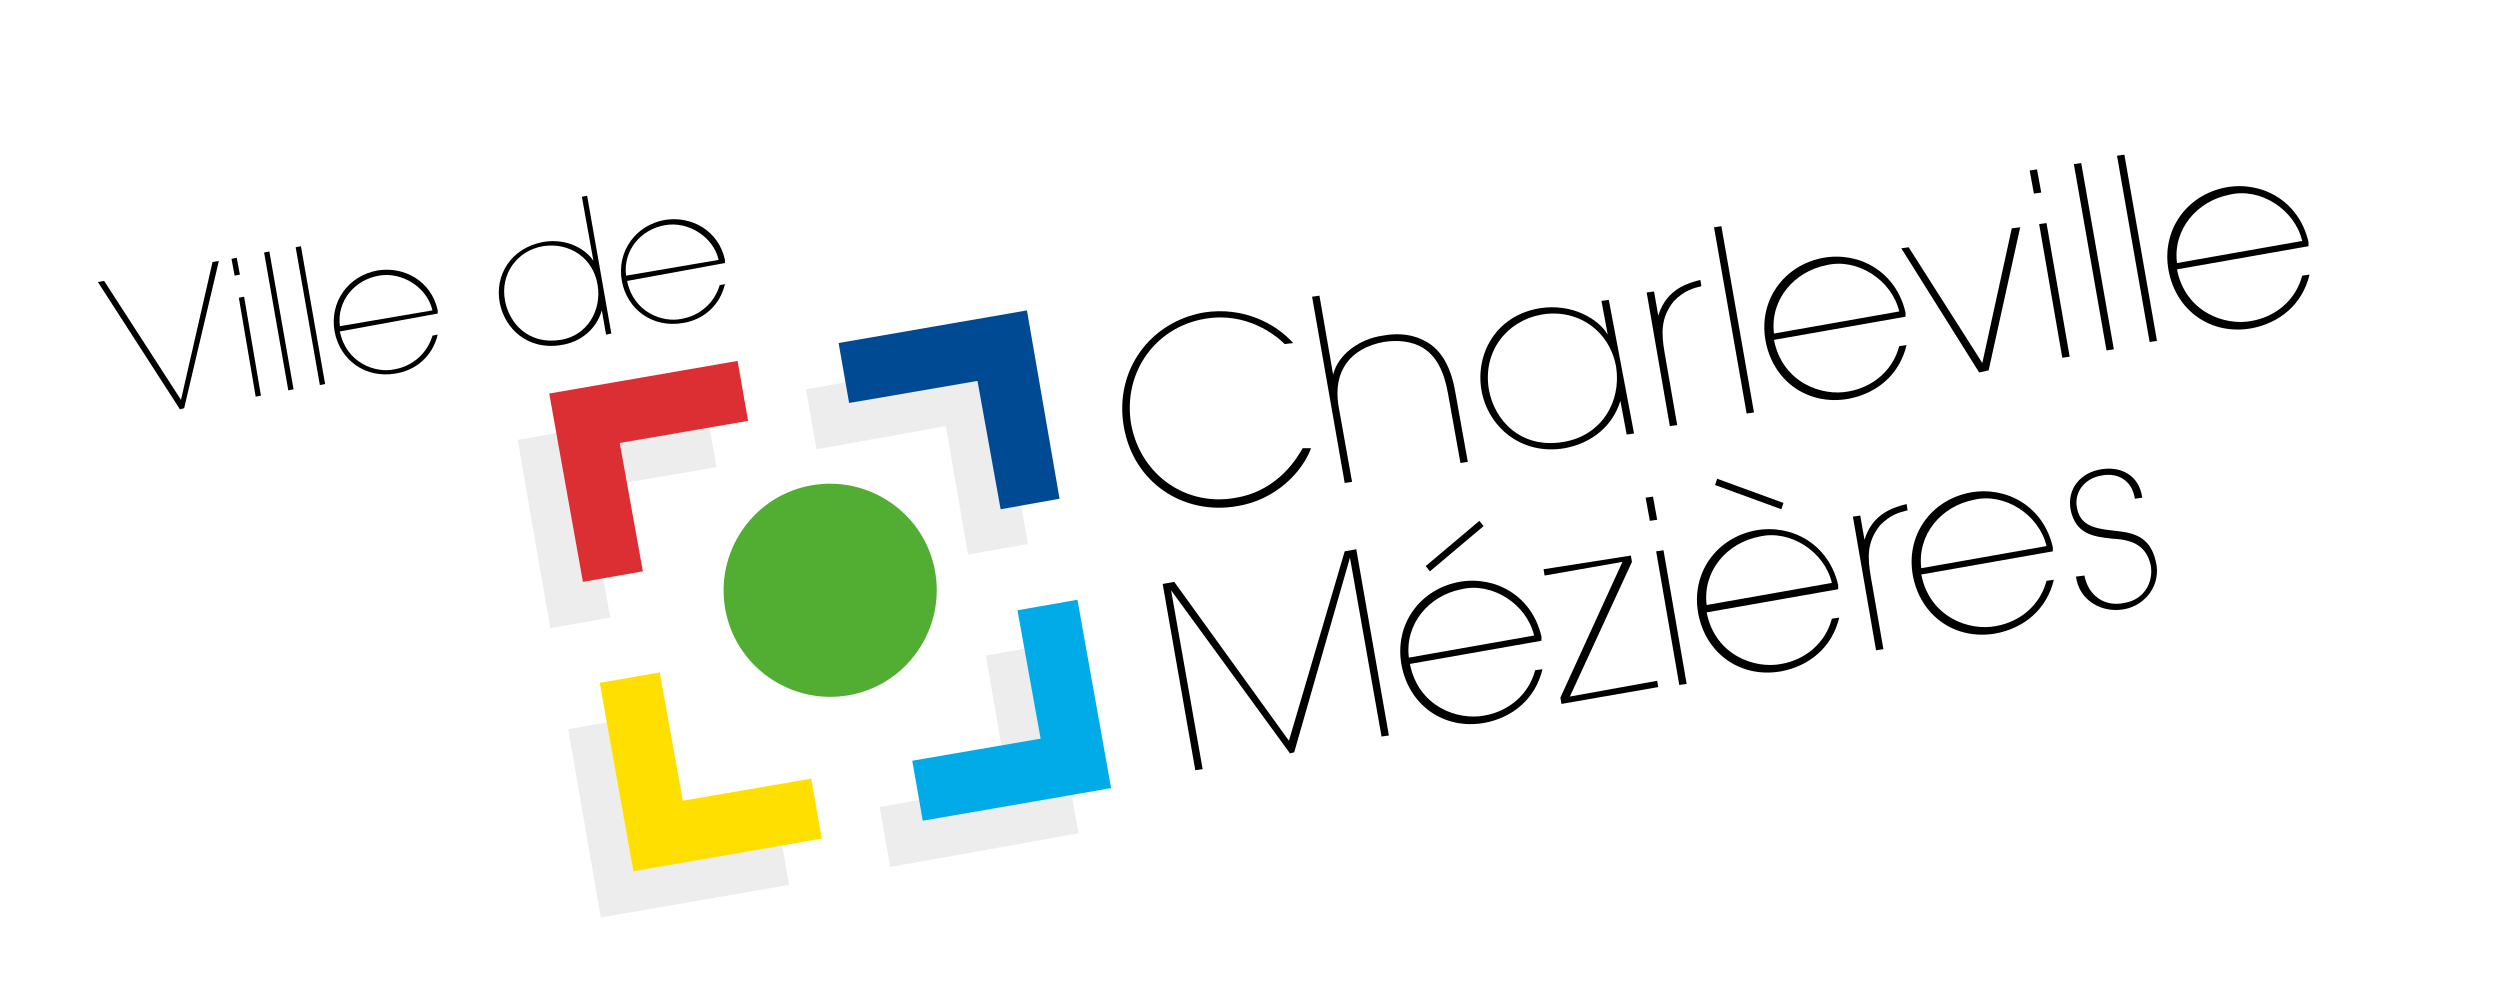
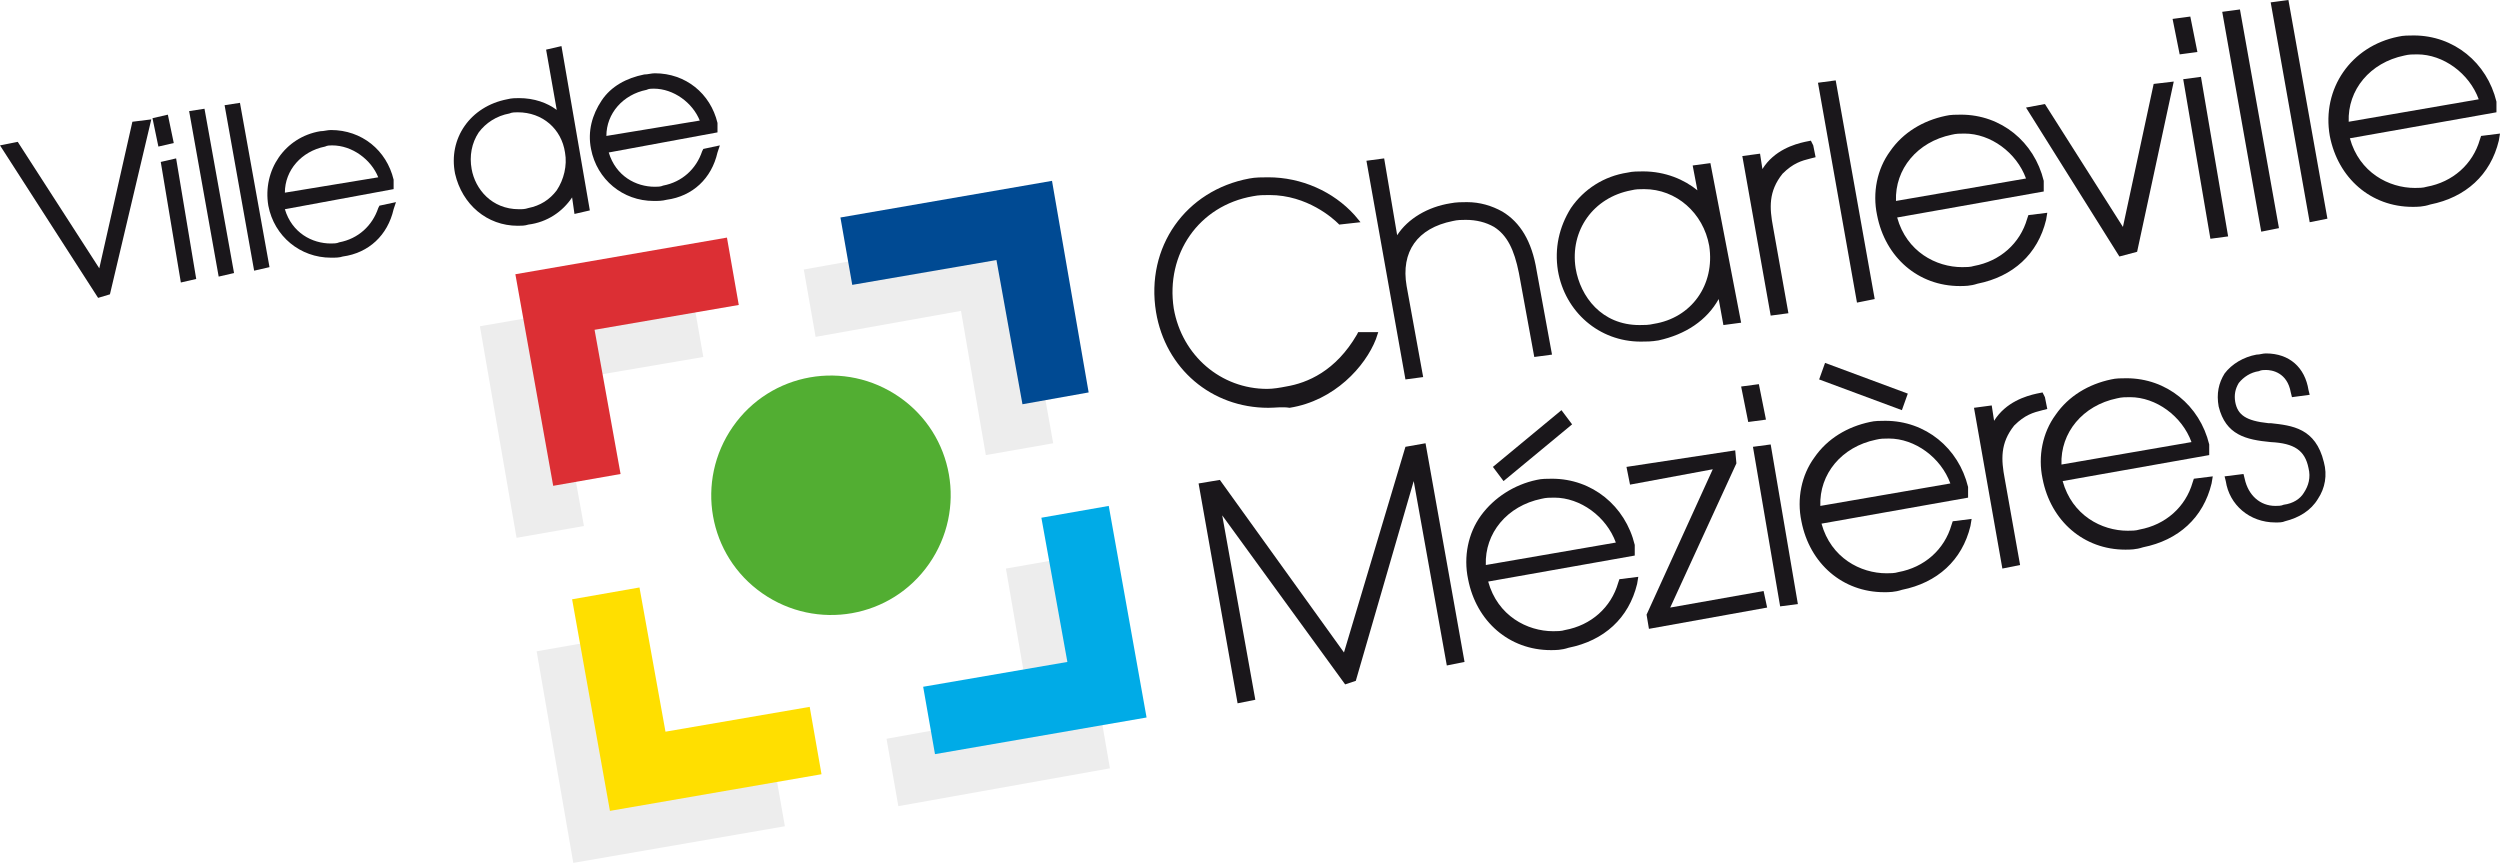
- <svg xmlns="http://www.w3.org/2000/svg" version="1.1" id="Calque_1" x="0px" y="0px" viewBox="0 0 237.6 94.8" style="enable-background:new 0 0 237.6 94.8;" xml:space="preserve">
+ <svg xmlns="http://www.w3.org/2000/svg" version="1.1" id="Calque_1" x="0px" y="0px" viewBox="-169.4 264.7 211.5 73" style="enable-background:new -169.4 264.7 211.5 73;" xml:space="preserve">
  <style type="text/css">
- 	.st0{fill-rule:evenodd;clip-rule:evenodd;fill:#EDEDED;}
- 	.st1{fill-rule:evenodd;clip-rule:evenodd;fill:#DC2F34;}
- 	.st2{fill-rule:evenodd;clip-rule:evenodd;fill:#004A93;}
- 	.st3{fill-rule:evenodd;clip-rule:evenodd;fill:#00ABE7;}
- 	.st4{fill-rule:evenodd;clip-rule:evenodd;fill:#FFDF00;}
- 	.st5{fill-rule:evenodd;clip-rule:evenodd;fill:#52AE32;}
+ 	.st0{fill:#EDEDED;}
+ 	.st1{fill:#DC2F34;}
+ 	.st2{fill:#004A93;}
+ 	.st3{fill:#00ABE7;}
+ 	.st4{fill:#FFDF00;}
+ 	.st5{fill:#1A171B;}
+ 	.st6{fill:#52AE32;}
</style>
  <g>
    <g>
-       <polygon class="st0" points="55.8,46.5 68.1,44.4 67.1,38.7 49.2,41.8 52.3,59.7 58,58.7   " />
-       <polygon class="st0" points="89.9,40.5 92,52.7 97.7,51.7 94.5,33.8 76.6,37 77.6,42.7   " />
-       <polygon class="st0" points="95.8,74.5 83.6,76.7 84.6,82.4 102.5,79.2 99.4,61.3 93.7,62.3   " />
-       <polygon class="st0" points="61.8,80.5 59.7,68.3 54,69.3 57.1,87.2 75,84.1 74,78.4   " />
+       <polygon class="st0" points="-122.2,297 -109.9,294.9 -110.9,289.2 -128.8,292.3 -125.7,310.2 -120,309.2   " />
+       <polygon class="st0" points="-88.1,291 -86,303.2 -80.3,302.2 -83.5,284.3 -101.4,287.5 -100.4,293.2   " />
+       <polygon class="st0" points="-82.2,325 -94.4,327.2 -93.4,332.9 -75.5,329.7 -78.6,311.8 -84.3,312.8   " />
+       <polygon class="st0" points="-116.2,331 -118.3,318.8 -124,319.8 -120.9,337.7 -103,334.6 -104,328.9   " />
    </g>
-     <polygon class="st1" points="58.9,42.1 71.1,40 70.1,34.3 52.2,37.4 55.4,55.3 61.1,54.3  " />
-     <polygon class="st2" points="92.9,36.2 95.1,48.4 100.7,47.4 97.6,29.5 79.7,32.6 80.7,38.3  " />
-     <polygon class="st3" points="98.9,70.2 86.7,72.3 87.7,78 105.6,74.9 102.4,57 96.7,58  " />
-     <polygon class="st4" points="64.9,76.1 62.7,63.9 57,64.9 60.2,82.8 78.1,79.7 77.1,74  " />
+     <polygon class="st1" points="-119.1,292.6 -106.9,290.5 -107.9,284.8 -125.8,287.9 -122.6,305.8 -116.9,304.8  " />
+     <polygon class="st2" points="-85.1,286.7 -82.9,298.9 -77.3,297.9 -80.4,280 -98.3,283.1 -97.3,288.8  " />
+     <polygon class="st3" points="-79.1,320.7 -91.3,322.8 -90.3,328.5 -72.4,325.4 -75.6,307.5 -81.3,308.5  " />
+     <polygon class="st4" points="-113.1,326.6 -115.3,314.4 -121,315.4 -117.8,333.3 -99.9,330.2 -100.9,324.5  " />
    <g>
-       <path d="M124.6,42.6c-0.8,2.2-3.3,4.9-7,5.5c-5.1,0.9-9.9-2.2-10.8-7.6c-0.9-5.3,2.5-9.9,7.6-10.8c3.8-0.6,6.9,1.1,8.5,2.9    l-0.8,0.1c-0.8-0.8-3.6-3.1-7.6-2.4c-4.7,0.8-7.8,5.1-7,10c0.9,4.9,5.3,7.9,10,7c4.1-0.7,5.9-4,6.3-4.7L124.6,42.6z" />
-       <path d="M126.7,35.6L126.7,35.6c0.5-2,2.6-3.4,4.7-3.7c1.6-0.3,3-0.1,4.2,0.6c1.4,0.8,2.3,2.4,2.7,4.7l1.2,6.7l-0.7,0.1l-1.2-6.7    c-0.4-2.2-1.2-3.5-2.3-4.2c-1.1-0.7-2.5-0.8-3.8-0.6c-3.2,0.6-4.8,2.8-4.3,6l1.3,7.3l-0.7,0.1l-3.1-17.7l0.7-0.1L126.7,35.6z" />
-       <path d="M155.3,41.2l-0.7,0.1l-0.6-3.2l0,0c-0.7,2.3-2.6,4-5.3,4.5c-4.2,0.7-7.3-2.1-7.9-5.5c-0.6-3.5,1.4-7.1,5.5-7.8    c3.1-0.5,5.6,1,6.5,2.5l0,0l-0.6-3.2l0.7-0.1L155.3,41.2z M153.6,34.9c-0.6-3.5-3.7-5.6-7.1-5c-3.3,0.6-5.6,3.5-5,7.1    c0.5,2.9,3,5.7,7.1,5C152.2,41.4,154.1,38.2,153.6,34.9z" />
-       <path d="M157.6,30L157.6,30c0.8-2.6,2.9-3.1,4-3.4l0.1,0.6c-0.8,0.2-1.6,0.4-2.6,1.4c-1.3,1.6-1.2,3.1-0.9,4.9l1.2,6.9l-0.7,0.1    l-2.2-12.7l0.7-0.1L157.6,30z" />
-       <path d="M166.7,39.2l-0.7,0.1l-3.1-17.7l0.7-0.1L166.7,39.2z" />
-       <path d="M168.6,32.3c0.8,4.1,4.6,5.4,7.1,4.9c2.3-0.4,4.2-2,4.8-4.3l0.7-0.1c-0.7,2.9-2.9,4.6-5.5,5.1c-3.9,0.7-7.2-1.7-7.9-5.5    l0,0c-0.7-3.8,1.7-7.2,5.5-7.9c3.4-0.6,6.9,1.3,7.8,5.2l0,0.4L168.6,32.3z M180.5,29.6c-0.7-3-4-5.1-6.9-4.4    c-3.1,0.6-5.4,3.3-5,6.5L180.5,29.6z" />
-       <path d="M180.7,23.6l0.7-0.1l7,11l2.8-12.8l0.8-0.1l-3,13.6l-0.9,0.2L180.7,23.6z" />
-       <path d="M194,18.3l-0.7,0.1l-0.4-2.2l0.7-0.1L194,18.3z M196.7,33.9L196,34l-2.2-12.7l0.7-0.1L196.7,33.9z" />
-       <path d="M200.9,33.2l-0.7,0.1l-3.1-17.7l0.7-0.1L200.9,33.2z" />
-       <path d="M205,32.4l-0.7,0.1l-3.1-17.7l0.7-0.1L205,32.4z" />
-       <path d="M206.9,25.6c0.8,4.1,4.6,5.4,7.1,4.9c2.3-0.4,4.2-2,4.8-4.3l0.7-0.1c-0.7,2.9-2.9,4.6-5.5,5.1c-3.9,0.7-7.2-1.7-7.9-5.5    l0,0c-0.7-3.8,1.7-7.2,5.5-7.9c3.4-0.6,6.9,1.3,7.8,5.2l0,0.4L206.9,25.6z M218.8,22.9c-0.7-3-4-5.1-6.9-4.4    c-3.1,0.6-5.4,3.3-5,6.5L218.8,22.9z" />
-       <path d="M122.5,70.4l5.3-18l1.1-0.2l3.1,17.7l-0.7,0.1l-3-17l0,0l0,0l0,0l-5.3,18.5l-0.4,0.1l-11.3-15.5l0,0l3,17l-0.7,0.1    l-3.1-17.7l1.1-0.2L122.5,70.4z" />
-       <path d="M134,63.1c0.8,4.1,4.6,5.4,7.1,4.9c2.3-0.4,4.2-2,4.8-4.3l0.7-0.1c-0.7,2.9-2.9,4.6-5.5,5.1c-3.9,0.7-7.2-1.7-7.9-5.5l0,0    c-0.7-3.8,1.7-7.2,5.5-7.9c3.4-0.6,6.9,1.3,7.8,5.2l0,0.4L134,63.1z M145.8,60.4c-0.7-3-4-5.1-6.9-4.4c-3.1,0.6-5.4,3.3-5,6.5    L145.8,60.4z M140.6,49.5L141,50l-5.1,4.3l-0.4-0.5L140.6,49.5z" />
-       <path d="M155,52.8l0.1,0.6l-5.9,12.8l8.3-1.5l0.1,0.6l-9.2,1.6l-0.1-0.6l5.9-12.9l-7.4,1.3l-0.1-0.6L155,52.8z" />
-       <path d="M157.5,49.4l-0.7,0.1l-0.4-2.2l0.7-0.1L157.5,49.4z M160.3,65l-0.7,0.1l-2.2-12.7l0.7-0.1L160.3,65z" />
-       <path d="M162.2,58.2c0.8,4.1,4.6,5.4,7.1,4.9c2.3-0.4,4.2-2,4.8-4.3l0.7-0.1c-0.7,2.9-2.9,4.6-5.5,5.1c-3.9,0.7-7.2-1.7-7.9-5.5    l0,0c-0.7-3.8,1.7-7.2,5.5-7.9c3.4-0.6,6.9,1.3,7.8,5.2l0,0.4L162.2,58.2z M174.1,55.4c-0.7-3-4-5.1-6.9-4.4    c-3.1,0.6-5.4,3.3-5,6.5L174.1,55.4z M169.5,47.8l-0.2,0.6l-6.3-2.3l0.2-0.6L169.5,47.8z" />
-       <path d="M177.2,51.3L177.2,51.3c0.8-2.6,2.9-3.1,4-3.4l0.1,0.6c-0.8,0.2-1.6,0.4-2.6,1.4c-1.3,1.6-1.2,3.1-0.9,4.9l1.2,6.9    l-0.7,0.1l-2.2-12.7l0.7-0.1L177.2,51.3z" />
-       <path d="M182.6,54.6c0.8,4.1,4.6,5.4,7.1,4.9c2.3-0.4,4.2-2,4.8-4.3l0.7-0.1c-0.7,2.9-2.9,4.6-5.5,5.1c-3.9,0.7-7.2-1.7-7.9-5.5    l0,0c-0.7-3.8,1.7-7.2,5.5-7.9c3.4-0.6,6.9,1.3,7.8,5.2l0,0.4L182.6,54.6z M194.5,51.9c-0.7-3-4-5.1-6.9-4.4    c-3.1,0.6-5.4,3.3-5,6.5L194.5,51.9z" />
-       <path d="M198.1,54.7c0.4,2,2,3,3.8,2.6c1.9-0.3,2.8-2,2.5-3.6c-0.4-1.7-1.5-2.4-3.6-2.5c-2-0.2-3.5-0.5-4-2.7    c-0.4-2.1,1-3.6,2.9-3.9c1.8-0.3,3.6,0.5,3.9,2.7l-0.7,0.1c-0.3-1.9-1.8-2.5-3.2-2.2c-1.7,0.3-2.6,1.7-2.3,3.1    c0.3,1.5,1.4,1.9,3.2,2.1c1.8,0.2,3.7,0.3,4.3,3c0.5,2.1-0.9,4.1-3,4.5c-2.1,0.4-4.3-0.8-4.6-3.1L198.1,54.7z" />
+       <path class="st5" d="M-62.1,299.2c-4.8,0-8.7-3.3-9.5-8.1c-0.9-5.5,2.5-10.3,7.9-11.3c0.5-0.1,1.1-0.1,1.6-0.1    c2.8,0,5.5,1.2,7.3,3.2l0.5,0.6l-1.8,0.2l-0.1-0.1c-0.4-0.4-2.6-2.4-5.8-2.4c-0.5,0-0.9,0-1.4,0.1c-4.6,0.8-7.4,4.9-6.7,9.5    c0.7,4,4,6.8,7.9,6.8c0.5,0,1.1-0.1,1.6-0.2c1.8-0.3,4.2-1.3,6-4.4l0.1-0.2l0.3,0h1.4l-0.2,0.6c-0.9,2.3-3.5,5.2-7.3,5.8    C-60.9,299.1-61.5,299.2-62.1,299.2z" />
+       <path class="st5" d="M-53.4,293.1c-0.8,2.2-3.3,4.9-7,5.5c-5.1,0.9-9.9-2.2-10.8-7.6c-0.9-5.3,2.5-9.9,7.6-10.8    c3.8-0.6,6.9,1.1,8.5,2.9l-0.8,0.1c-0.8-0.8-3.6-3.1-7.6-2.4c-4.7,0.8-7.8,5.1-7,10c0.9,4.9,5.3,7.9,10,7c4.1-0.7,5.9-4,6.3-4.7    H-53.4z" />
+       <path class="st5" d="M-53.8,278.3l1.5-0.2l1.1,6.5c0.9-1.4,2.6-2.4,4.5-2.7c0.5-0.1,1-0.1,1.4-0.1c1.1,0,2.1,0.3,3,0.8    c1.5,0.9,2.5,2.5,2.9,5l1.3,7.1l-1.5,0.2l-1.3-7.1c-0.4-2-1-3.2-2.1-3.9c-0.7-0.4-1.5-0.6-2.4-0.6c-0.3,0-0.7,0-1.1,0.1    c-3,0.6-4.4,2.6-3.9,5.5l1.4,7.7l-1.5,0.2L-53.8,278.3z" />
+       <path class="st5" d="M-51.3,286.1L-51.3,286.1c0.5-2,2.6-3.4,4.7-3.7c1.6-0.3,3-0.1,4.2,0.6c1.4,0.8,2.3,2.4,2.7,4.7l1.2,6.7    l-0.7,0.1l-1.2-6.7c-0.4-2.2-1.2-3.5-2.3-4.2c-1.1-0.7-2.5-0.8-3.8-0.6c-3.2,0.6-4.8,2.8-4.3,6l1.3,7.3l-0.7,0.1l-3.1-17.7    l0.7-0.1L-51.3,286.1z" />
+       <path class="st5" d="M-30.6,293.6c-3.5,0-6.4-2.5-7-6c-0.3-1.9,0.1-3.7,1.1-5.3c1.1-1.6,2.8-2.7,4.8-3c0.4-0.1,0.9-0.1,1.3-0.1    c1.9,0,3.5,0.7,4.6,1.6l-0.4-2.1l1.5-0.2l2.6,13.5l-1.5,0.2l-0.4-2.2c-1,1.8-2.8,3-5.1,3.5C-29.7,293.6-30.1,293.6-30.6,293.6z     M-30.3,280.7c-0.4,0-0.7,0-1.1,0.1c-3.2,0.6-5.2,3.4-4.7,6.6c0.4,2.4,2.2,4.8,5.4,4.8c0,0,0,0,0,0c0.4,0,0.8,0,1.2-0.1    c3.2-0.5,5.2-3.3,4.7-6.6C-25.3,282.7-27.6,280.7-30.3,280.7z" />
+       <path class="st5" d="M-22.7,291.7l-0.7,0.1l-0.6-3.2l0,0c-0.7,2.3-2.6,4-5.3,4.5c-4.2,0.7-7.3-2.1-7.9-5.5    c-0.6-3.5,1.4-7.1,5.5-7.8c3.1-0.5,5.6,1,6.5,2.5l0,0l-0.6-3.2l0.7-0.1L-22.7,291.7z M-24.4,285.4c-0.6-3.5-3.7-5.6-7.1-5    c-3.3,0.6-5.6,3.5-5,7.1c0.5,2.9,3,5.7,7.1,5C-25.8,291.9-23.9,288.7-24.4,285.4z" />
+       <path class="st5" d="M-22,277.9l1.5-0.2l0.2,1.3c1-1.6,2.7-2.1,3.6-2.3l0.5-0.1l0.2,0.4l0.2,1l-0.4,0.1c-0.8,0.2-1.5,0.4-2.4,1.3    c-1.2,1.5-1.1,2.9-0.8,4.5l1.3,7.3l-1.5,0.2L-22,277.9z" />
+       <path class="st5" d="M-20.4,280.5L-20.4,280.5c0.8-2.6,2.9-3.1,4-3.4l0.1,0.6c-0.8,0.2-1.6,0.4-2.6,1.4c-1.3,1.6-1.2,3.1-0.9,4.9    l1.2,6.9l-0.7,0.1l-2.2-12.7l0.7-0.1L-20.4,280.5z" />
+       <polygon class="st5" points="-15.6,271.7 -14.1,271.5 -10.8,290 -12.3,290.3   " />
+       <path class="st5" d="M-11.3,289.7l-0.7,0.1l-3.1-17.7l0.7-0.1L-11.3,289.7z" />
+       <path class="st5" d="M-3.6,288.9c-3.5,0-6.3-2.4-7-6c-0.4-1.9,0-3.9,1.1-5.4c1.1-1.6,2.8-2.6,4.7-3c0.4-0.1,0.9-0.1,1.3-0.1    c3.4,0,6.2,2.3,7,5.6l0,0.5v0.4l-12.4,2.2c0.8,2.9,3.3,4.2,5.5,4.2c0,0,0,0,0,0c0.3,0,0.7,0,1-0.1c2.2-0.4,3.9-1.9,4.5-4l0.1-0.3    l1.6-0.2l-0.1,0.6c-0.7,2.9-2.8,4.8-5.8,5.4C-2.7,288.9-3.2,288.9-3.6,288.9z M-3.2,276c-0.4,0-0.7,0-1.1,0.1    c-2.9,0.6-4.8,2.9-4.7,5.6l11-1.9C1.2,277.6-1,276-3.2,276z" />
+       <path class="st5" d="M-9.4,282.8c0.8,4.1,4.6,5.4,7.1,4.9c2.3-0.4,4.2-2,4.8-4.3l0.7-0.1c-0.7,2.9-2.9,4.6-5.5,5.1    c-3.9,0.7-7.2-1.7-7.9-5.5l0,0c-0.7-3.8,1.7-7.2,5.5-7.9c3.4-0.6,6.9,1.3,7.8,5.2v0.4L-9.4,282.8z M2.5,280.1    c-0.7-3-4-5.1-6.9-4.4c-3.1,0.6-5.4,3.3-5,6.5L2.5,280.1z" />
+       <polygon class="st5" points="2,273.8 3.6,273.5 10.2,283.9 12.8,271.8 14.5,271.6 11.4,286 9.9,286.4   " />
+       <path class="st5" d="M2.7,274.1l0.7-0.1l7,11l2.8-12.8l0.8-0.1l-3,13.6l-0.9,0.2L2.7,274.1z" />
+       <path class="st5" d="M15.3,271.4l1.5-0.2l2.3,13.5l-1.5,0.2L15.3,271.4z M14.4,266.3l1.5-0.2l0.6,3l-1.5,0.2L14.4,266.3z" />
+       <path class="st5" d="M16,268.8l-0.7,0.1l-0.4-2.2l0.7-0.1L16,268.8z M18.7,284.4l-0.7,0.1l-2.2-12.7l0.7-0.1L18.7,284.4z" />
+       <polygon class="st5" points="18.6,265.7 20.1,265.5 23.4,284 21.9,284.3   " />
+       <path class="st5" d="M22.9,283.7l-0.7,0.1l-3.1-17.7l0.7-0.1L22.9,283.7z" />
+       <polygon class="st5" points="22.7,264.9 24.2,264.7 27.5,283.2 26,283.5   " />
+       <path class="st5" d="M27,282.9l-0.7,0.1l-3.1-17.7l0.7-0.1L27,282.9z" />
+       <path class="st5" d="M34.7,282.2c-3.5,0-6.3-2.4-7-6c-0.7-4,1.8-7.6,5.8-8.4c0.4-0.1,0.9-0.1,1.3-0.1c3.4,0,6.2,2.3,7,5.6l0,0.5    v0.4l-12.4,2.2c0.8,2.9,3.3,4.2,5.5,4.2c0,0,0,0,0,0c0.3,0,0.7,0,1-0.1c2.2-0.4,3.9-1.9,4.5-4l0.1-0.3l1.6-0.2l-0.1,0.6    c-0.7,2.9-2.8,4.8-5.8,5.4C35.6,282.2,35.1,282.2,34.7,282.2z M35.1,269.3c-0.4,0-0.7,0-1.1,0.1c-2.9,0.6-4.8,2.9-4.7,5.6l11-1.9    C39.5,270.9,37.3,269.3,35.1,269.3z" />
+       <path class="st5" d="M28.9,276.1c0.8,4.1,4.6,5.4,7.1,4.9c2.3-0.4,4.2-2,4.8-4.3l0.7-0.1c-0.7,2.9-2.9,4.6-5.5,5.1    c-3.9,0.7-7.2-1.7-7.9-5.5l0,0c-0.7-3.8,1.7-7.2,5.5-7.9c3.4-0.6,6.9,1.3,7.8,5.2v0.4L28.9,276.1z M40.8,273.4    c-0.7-3-4-5.1-6.9-4.4c-3.1,0.6-5.4,3.3-5,6.5L40.8,273.4z" />
+       <polygon class="st5" points="-68,305.6 -66.2,305.3 -55.7,319.9 -50.5,302.5 -48.8,302.2 -45.5,320.7 -47,321 -49.8,305.4     -54.7,322.3 -55.6,322.6 -66,308.3 -63.2,323.9 -64.7,324.2   " />
+       <path class="st5" d="M-55.5,320.9l5.3-18l1.1-0.2l3.1,17.7l-0.7,0.1l-3-17l0,0l0,0l0,0L-55,322l-0.4,0.1l-11.3-15.5l0,0l3,17    l-0.7,0.1l-3.1-17.7l1.1-0.2L-55.5,320.9z" />
+       <path class="st5" d="M-38.2,319.7c-3.5,0-6.3-2.4-7-6c-0.4-1.9,0-3.9,1.1-5.4c1.1-1.5,2.8-2.6,4.7-3c0.4-0.1,0.9-0.1,1.3-0.1    c3.4,0,6.2,2.3,7,5.6l0,0.5v0.4l-12.4,2.2c0.8,2.9,3.3,4.2,5.5,4.2c0,0,0,0,0,0c0.3,0,0.7,0,1-0.1c2.2-0.4,3.9-1.9,4.5-4l0.1-0.3    l1.6-0.2l-0.1,0.6c-0.7,2.9-2.8,4.8-5.8,5.4C-37.3,319.7-37.8,319.7-38.2,319.7z M-37.9,306.8c-0.4,0-0.7,0-1.1,0.1    c-2.9,0.6-4.8,2.9-4.7,5.6l11-1.9C-33.5,308.4-35.7,306.8-37.9,306.8z M-43.1,304.2l5.8-4.8l0.9,1.2l-5.8,4.8L-43.1,304.2z" />
+       <path class="st5" d="M-44,313.6c0.8,4.1,4.6,5.4,7.1,4.9c2.3-0.4,4.2-2,4.8-4.3l0.7-0.1c-0.7,2.9-2.9,4.6-5.5,5.1    c-3.9,0.7-7.2-1.7-7.9-5.5l0,0c-0.7-3.8,1.7-7.2,5.5-7.9c3.4-0.6,6.9,1.3,7.8,5.2v0.4L-44,313.6z M-32.2,310.9    c-0.7-3-4-5.1-6.9-4.4c-3.1,0.6-5.4,3.3-5,6.5L-32.2,310.9z M-37.4,300l0.4,0.5l-5.1,4.3l-0.4-0.5L-37.4,300z" />
+       <polygon class="st5" points="-30.1,316.7 -24.5,304.4 -31.5,305.7 -31.8,304.2 -22.6,302.8 -22.5,303.9 -28.1,316.1 -20.2,314.7     -19.9,316.1 -29.9,317.9   " />
+       <path class="st5" d="M-23,303.3l0.1,0.6l-5.9,12.8l8.3-1.5l0.1,0.6l-9.2,1.6l-0.1-0.6l5.9-12.9l-7.4,1.3l-0.1-0.6L-23,303.3z" />
+       <path class="st5" d="M-21.1,302.5l1.5-0.2l2.3,13.5l-1.5,0.2L-21.1,302.5z M-22.1,297.4l1.5-0.2l0.6,3l-1.5,0.2L-22.1,297.4z" />
+       <path class="st5" d="M-20.5,299.9l-0.7,0.1l-0.4-2.2l0.7-0.1L-20.5,299.9z M-17.7,315.5l-0.7,0.1l-2.2-12.7l0.7-0.1L-17.7,315.5z" />
+       <path class="st5" d="M-10,314.8c-3.5,0-6.3-2.4-7-6c-0.4-1.9,0-3.9,1.1-5.4c1.1-1.6,2.8-2.6,4.7-3c0.4-0.1,0.9-0.1,1.3-0.1    c3.4,0,6.2,2.3,7,5.6l0,0.5v0.4l-12.4,2.2c0.8,2.9,3.3,4.2,5.5,4.2l0,0c0.3,0,0.7,0,1-0.1c2.2-0.4,3.9-1.9,4.5-4l0.1-0.3l1.6-0.2    l-0.1,0.6c-0.7,2.9-2.8,4.8-5.8,5.4C-9.1,314.8-9.6,314.8-10,314.8z M-9.6,301.8c-0.4,0-0.7,0-1.1,0.1c-2.9,0.6-4.8,2.9-4.7,5.6    l11-1.9C-5.2,303.4-7.4,301.8-9.6,301.8z M-15.5,296.8l0.5-1.4L-8,298l-0.5,1.4L-15.5,296.8z" />
+       <path class="st5" d="M-15.8,308.7c0.8,4.1,4.6,5.4,7.1,4.9c2.3-0.4,4.2-2,4.8-4.3l0.7-0.1c-0.7,2.9-2.9,4.6-5.5,5.1    c-3.9,0.7-7.2-1.7-7.9-5.5l0,0c-0.7-3.8,1.7-7.2,5.5-7.9c3.4-0.6,6.9,1.3,7.8,5.2v0.4L-15.8,308.7z M-3.9,305.9    c-0.7-3-4-5.1-6.9-4.4c-3.1,0.6-5.4,3.3-5,6.5L-3.9,305.9z M-8.5,298.3l-0.2,0.6l-6.3-2.3l0.2-0.6L-8.5,298.3z" />
+       <path class="st5" d="M-2.4,299.2l1.5-0.2l0.2,1.3c1-1.6,2.7-2.1,3.6-2.3l0.5-0.1l0.2,0.4l0.2,1l-0.4,0.1c-0.8,0.2-1.5,0.4-2.4,1.3    c-1.2,1.5-1.1,2.9-0.8,4.5l1.3,7.3L0,312.8L-2.4,299.2z" />
+       <path class="st5" d="M-0.8,301.8L-0.8,301.8c0.8-2.6,2.9-3.1,4-3.4l0.1,0.6c-0.8,0.2-1.6,0.4-2.6,1.4c-1.3,1.6-1.2,3.1-0.9,4.9    l1.2,6.9l-0.7,0.1l-2.2-12.7l0.7-0.1L-0.8,301.8z" />
+       <path class="st5" d="M10.4,311.2c-3.5,0-6.3-2.4-7-6c-0.4-1.9,0-3.9,1.1-5.4c1.1-1.6,2.8-2.6,4.7-3c0.4-0.1,0.9-0.1,1.3-0.1    c3.4,0,6.2,2.3,7,5.6l0,0.5v0.4l-12.4,2.2c0.8,2.9,3.3,4.2,5.5,4.2c0,0,0,0,0,0c0.3,0,0.7,0,1-0.1c2.2-0.4,3.9-1.9,4.5-4l0.1-0.3    l1.6-0.2l-0.1,0.6c-0.7,2.9-2.8,4.8-5.8,5.4C11.3,311.2,10.8,311.2,10.4,311.2z M10.8,298.3c-0.4,0-0.7,0-1.1,0.1    c-2.9,0.6-4.8,2.9-4.7,5.6l11-1.9C15.2,299.9,13,298.3,10.8,298.3z" />
+       <path class="st5" d="M4.6,305.1c0.8,4.1,4.6,5.4,7.1,4.9c2.3-0.4,4.2-2,4.8-4.3l0.7-0.1c-0.7,2.9-2.9,4.6-5.5,5.1    c-3.9,0.7-7.2-1.7-7.9-5.5l0,0c-0.7-3.8,1.7-7.2,5.5-7.9c3.4-0.6,6.9,1.3,7.8,5.2v0.4L4.6,305.1z M16.5,302.4    c-0.7-3-4-5.1-6.9-4.4c-3.1,0.6-5.4,3.3-5,6.5L16.5,302.4z" />
+       <path class="st5" d="M23.1,308.9c-2.2,0-3.9-1.5-4.2-3.5l-0.1-0.4l1.6-0.2l0.1,0.4c0.3,1.4,1.3,2.3,2.6,2.3c0.2,0,0.5,0,0.7-0.1    c0.8-0.1,1.4-0.5,1.7-1c0.4-0.6,0.6-1.3,0.4-2.1c-0.3-1.5-1.2-2.1-3.2-2.2c-2.1-0.2-3.8-0.6-4.4-3c-0.2-1.1,0-2,0.5-2.8    c0.6-0.8,1.6-1.4,2.7-1.6c0.3,0,0.5-0.1,0.8-0.1c2,0,3.3,1.2,3.6,3.1l0.1,0.4l-1.5,0.2l-0.1-0.4c-0.3-1.7-1.6-1.9-2.1-1.9    c-0.2,0-0.4,0-0.6,0.1c-0.7,0.1-1.3,0.5-1.7,1c-0.3,0.5-0.4,1-0.3,1.6c0.2,1.1,0.9,1.6,2.8,1.8l0.2,0c1.8,0.2,3.8,0.4,4.5,3.3    c0.3,1.1,0.1,2.2-0.5,3.1c-0.6,1-1.6,1.6-2.8,1.9C23.7,308.9,23.4,308.9,23.1,308.9z" />
+       <path class="st5" d="M20.1,305.2c0.4,2,2,3,3.8,2.6c1.9-0.3,2.8-2,2.5-3.6c-0.4-1.7-1.5-2.4-3.6-2.5c-2-0.2-3.5-0.5-4-2.7    c-0.4-2.1,1-3.6,2.9-3.9c1.8-0.3,3.6,0.5,3.9,2.7l-0.7,0.1c-0.3-1.9-1.8-2.5-3.2-2.2c-1.7,0.3-2.6,1.7-2.3,3.1    c0.3,1.5,1.4,1.9,3.2,2.1c1.8,0.2,3.7,0.3,4.3,3c0.5,2.1-0.9,4.1-3,4.5s-4.3-0.8-4.6-3.1L20.1,305.2z" />
    </g>
    <g>
-       <path d="M17.2,38l3-13.1l0.6-0.1l-3.3,14l-0.4,0.1L9.3,26.8l0.6-0.1L17.2,38z" />
-       <path d="M22.8,26.1l-0.5,0.1L22,24.6l0.5-0.1L22.8,26.1z M24.8,37.6l-0.5,0.1l-1.6-9.4l0.5-0.1L24.8,37.6z" />
-       <path d="M27.9,37l-0.5,0.1l-2.3-13.1l0.5-0.1L27.9,37z" />
-       <path d="M30.9,36.5l-0.5,0.1l-2.3-13.1l0.5-0.1L30.9,36.5z" />
-       <path d="M32.3,31.5c0.6,3,3.4,4,5.2,3.6c1.7-0.3,3.1-1.5,3.6-3.2l0.5-0.1c-0.5,2.1-2.1,3.4-4,3.7c-2.9,0.5-5.3-1.3-5.8-4l0,0    c-0.5-2.8,1.3-5.3,4.1-5.8c2.5-0.4,5.1,1,5.7,3.8l0,0.3L32.3,31.5z M41.1,29.5c-0.5-2.2-2.9-3.7-5.1-3.3c-2.3,0.4-4,2.4-3.7,4.8    L41.1,29.5z" />
-       <path d="M58.1,31.7l-0.5,0.1l-0.4-2.3l0,0c-0.5,1.7-1.9,3-3.9,3.3c-3.1,0.5-5.3-1.5-5.8-4c-0.5-2.6,1-5.2,4.1-5.8    c2.3-0.4,4.1,0.7,4.8,1.8l0,0l-1.1-6.1l0.5-0.1L58.1,31.7z M56.8,27.1c-0.4-2.6-2.7-4.1-5.2-3.7c-2.4,0.4-4.1,2.6-3.6,5.2    c0.4,2.1,2.2,4.2,5.3,3.7C55.8,31.9,57.2,29.5,56.8,27.1z" />
-       <path d="M59.6,26.7c0.6,3,3.4,4,5.2,3.6c1.7-0.3,3.1-1.5,3.6-3.2l0.5-0.1c-0.5,2.1-2.1,3.4-4,3.7c-2.9,0.5-5.3-1.3-5.8-4l0,0    c-0.5-2.8,1.3-5.3,4.1-5.8c2.5-0.4,5.1,1,5.7,3.8l0,0.3L59.6,26.7z M68.3,24.7c-0.5-2.2-2.9-3.7-5.1-3.3c-2.3,0.4-4,2.4-3.7,4.8    L68.3,24.7z" />
+       <polygon class="st5" points="-169.4,277 -167.9,276.7 -161,287.4 -158.2,275 -156.6,274.8 -160.1,289.6 -161.1,289.9   " />
+       <path class="st5" d="M-160.8,288.5l3-13.1l0.6-0.1l-3.3,14l-0.4,0.1l-7.8-12.1l0.6-0.1L-160.8,288.5z" />
+       <path class="st5" d="M-155.8,278.4l1.3-0.3l1.7,10.2l-1.3,0.3L-155.8,278.4z M-156.5,274.7l1.3-0.3l0.5,2.4l-1.3,0.3L-156.5,274.7    z" />
+       <path class="st5" d="M-155.2,276.6l-0.5,0.1l-0.3-1.6l0.5-0.1L-155.2,276.6z M-153.2,288.1l-0.5,0.1l-1.6-9.4l0.5-0.1    L-153.2,288.1z" />
+       <polygon class="st5" points="-153.4,274.1 -152.1,273.9 -149.6,287.8 -150.9,288.1   " />
+       <path class="st5" d="M-150.1,287.5l-0.5,0.1l-2.3-13.1l0.5-0.1L-150.1,287.5z" />
+       <polygon class="st5" points="-150.4,273.6 -149.1,273.4 -146.6,287.3 -147.9,287.6   " />
+       <path class="st5" d="M-147.1,287l-0.5,0.1l-2.3-13.1l0.5-0.1L-147.1,287z" />
+       <path class="st5" d="M-141.4,286.5c-2.6,0-4.8-1.8-5.3-4.4c-0.5-3,1.4-5.8,4.4-6.3c0.3,0,0.6-0.1,0.9-0.1c2.6,0,4.7,1.7,5.3,4.2    l0,0.4v0.4l-9.2,1.7c0.6,2,2.3,2.9,3.9,2.9c0,0,0,0,0,0c0.2,0,0.5,0,0.7-0.1c1.6-0.3,2.8-1.4,3.3-2.9l0.1-0.2l1.4-0.3l-0.2,0.6    c-0.5,2.2-2.1,3.7-4.3,4C-140.7,286.5-141,286.5-141.4,286.5z M-141.3,277c-0.2,0-0.4,0-0.6,0.1c-2,0.4-3.4,2-3.4,3.9l7.9-1.3    C-138,278.2-139.6,277-141.3,277z" />
+       <path class="st5" d="M-145.7,282c0.6,3,3.4,4,5.2,3.6c1.7-0.3,3.1-1.5,3.6-3.2l0.5-0.1c-0.5,2.1-2.1,3.4-4,3.7    c-2.9,0.5-5.3-1.3-5.8-4l0,0c-0.5-2.8,1.3-5.3,4.1-5.8c2.5-0.4,5.1,1,5.7,3.8v0.3L-145.7,282z M-136.9,280    c-0.5-2.2-2.9-3.7-5.1-3.3c-2.3,0.4-4,2.4-3.7,4.8L-136.9,280z" />
+       <path class="st5" d="M-125.6,283.8c-2.6,0-4.7-1.8-5.3-4.4c-0.6-3,1.3-5.7,4.4-6.3c0.4-0.1,0.7-0.1,1-0.1c1.3,0,2.4,0.4,3.2,1    l-0.9-5.1l1.3-0.3l2.4,13.9l-1.3,0.3l-0.2-1.4c-0.8,1.2-2.1,2.1-3.7,2.3C-125,283.8-125.3,283.8-125.6,283.8z M-125.6,274.2    c-0.2,0-0.5,0-0.7,0.1c-1.1,0.2-2,0.8-2.6,1.6c-0.6,0.9-0.8,2-0.6,3.1c0.3,1.7,1.7,3.4,4,3.4c0,0,0,0,0,0c0.3,0,0.5,0,0.8-0.1    c1-0.2,1.8-0.7,2.4-1.5c0.6-0.9,0.9-2.1,0.7-3.2C-121.9,275.6-123.5,274.2-125.6,274.2z" />
+       <path class="st5" d="M-119.9,282.2l-0.5,0.1l-0.4-2.3l0,0c-0.5,1.7-1.9,3-3.9,3.3c-3.1,0.5-5.3-1.5-5.8-4c-0.5-2.6,1-5.2,4.1-5.8    c2.3-0.4,4.1,0.7,4.8,1.8l0,0l-1.1-6.1l0.5-0.1L-119.9,282.2z M-121.2,277.6c-0.4-2.6-2.7-4.1-5.2-3.7c-2.4,0.4-4.1,2.6-3.6,5.2    c0.4,2.1,2.2,4.2,5.3,3.7C-122.2,282.4-120.8,280-121.2,277.6z" />
+       <path class="st5" d="M-114.1,281.7c-2.6,0-4.8-1.8-5.3-4.4c-0.3-1.5,0.1-2.9,0.9-4.1c0.8-1.2,2.1-1.9,3.6-2.2    c0.3,0,0.6-0.1,0.9-0.1c2.6,0,4.7,1.7,5.3,4.2l0,0.4v0.4l-9.2,1.7c0.6,2,2.3,2.9,3.9,2.9c0,0,0,0,0,0c0.2,0,0.5,0,0.7-0.1    c1.6-0.3,2.8-1.4,3.3-2.9l0.1-0.2l1.4-0.3l-0.2,0.6c-0.5,2.2-2.1,3.7-4.3,4C-113.4,281.7-113.7,281.7-114.1,281.7z M-114.1,272.2    c-0.2,0-0.4,0-0.6,0.1c-2,0.4-3.4,2-3.4,3.9l7.9-1.3C-110.8,273.4-112.4,272.2-114.1,272.2z" />
+       <path class="st5" d="M-118.4,277.2c0.6,3,3.4,4,5.2,3.6c1.7-0.3,3.1-1.5,3.6-3.2l0.5-0.1c-0.5,2.1-2.1,3.4-4,3.7    c-2.9,0.5-5.3-1.3-5.8-4l0,0c-0.5-2.8,1.3-5.3,4.1-5.8c2.5-0.4,5.1,1,5.7,3.8v0.3L-118.4,277.2z M-109.7,275.2    c-0.5-2.2-2.9-3.7-5.1-3.3c-2.3,0.4-4,2.4-3.7,4.8L-109.7,275.2z" />
    </g>
-     <path class="st5" d="M73.1,64.4c4.6,3.2,10.9,2.1,14.1-2.5c3.2-4.6,2.1-10.9-2.5-14.1c-4.6-3.2-10.9-2.1-14.1,2.5   C67.4,54.9,68.5,61.2,73.1,64.4z" />
+     <path class="st6" d="M-104.9,314.9c4.6,3.2,10.9,2.1,14.1-2.5s2.1-10.9-2.5-14.1c-4.6-3.2-10.9-2.1-14.1,2.5   C-110.6,305.4-109.5,311.7-104.9,314.9z" />
  </g>
</svg>
